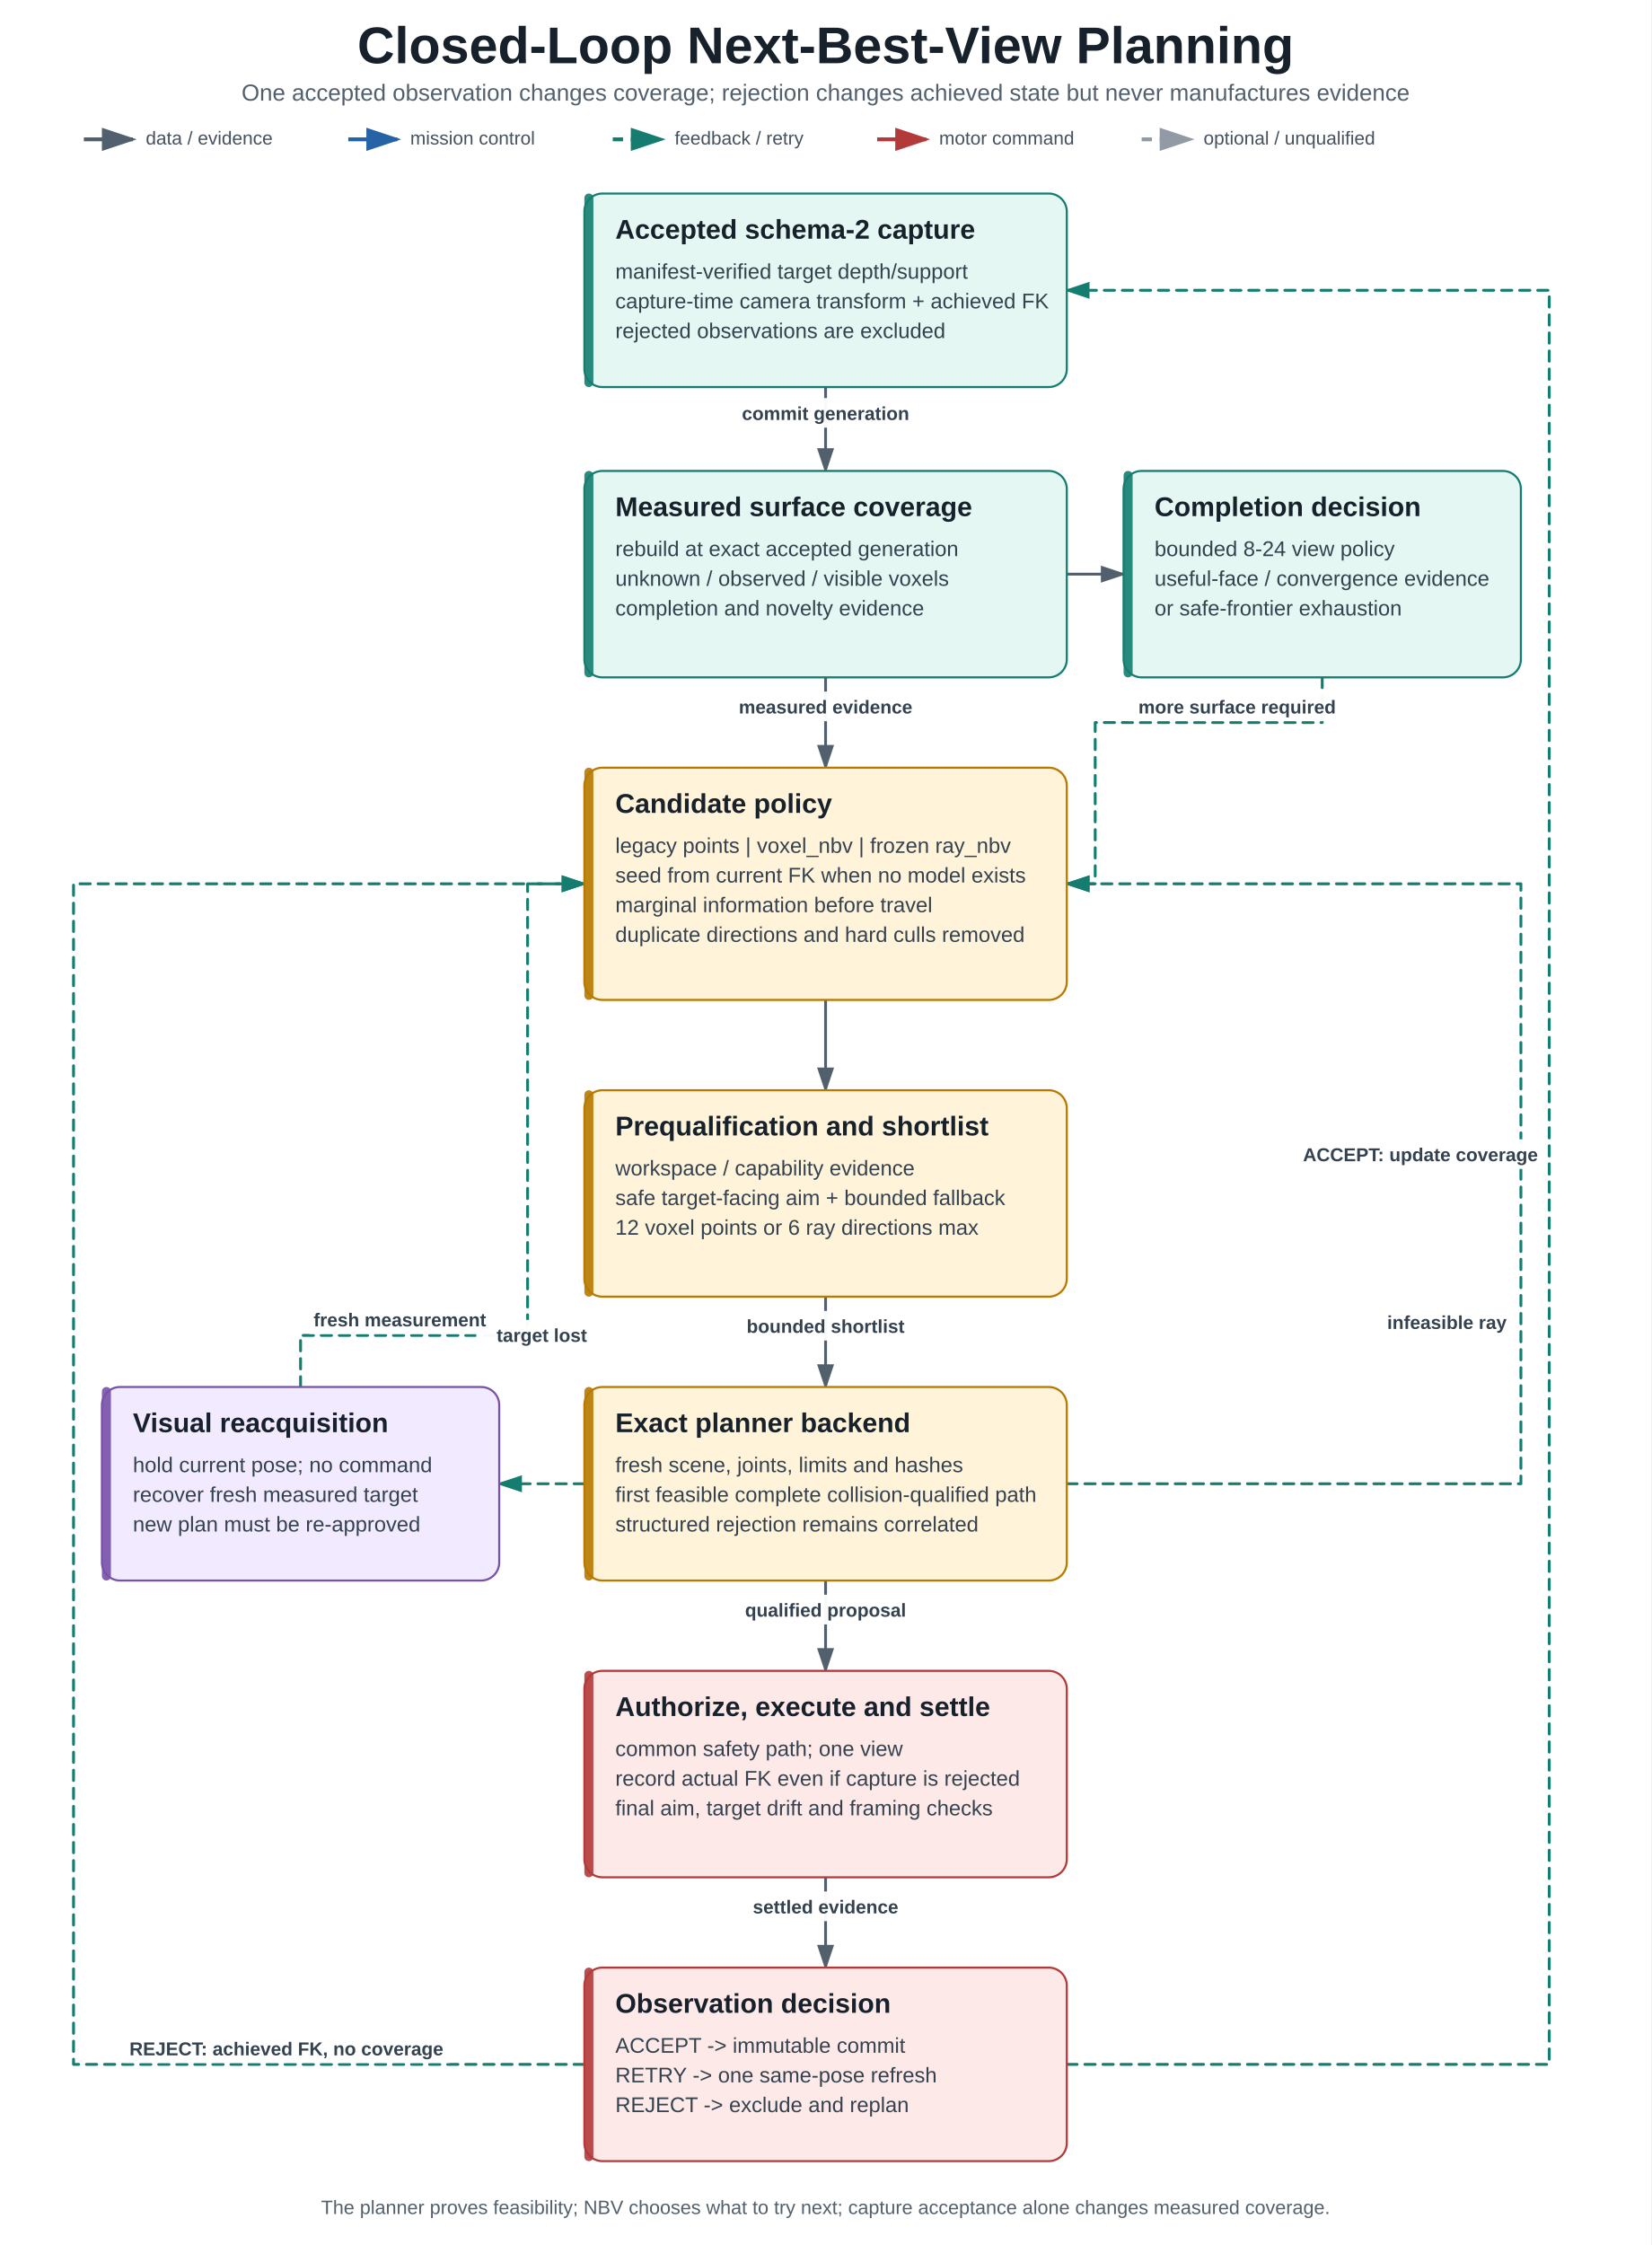
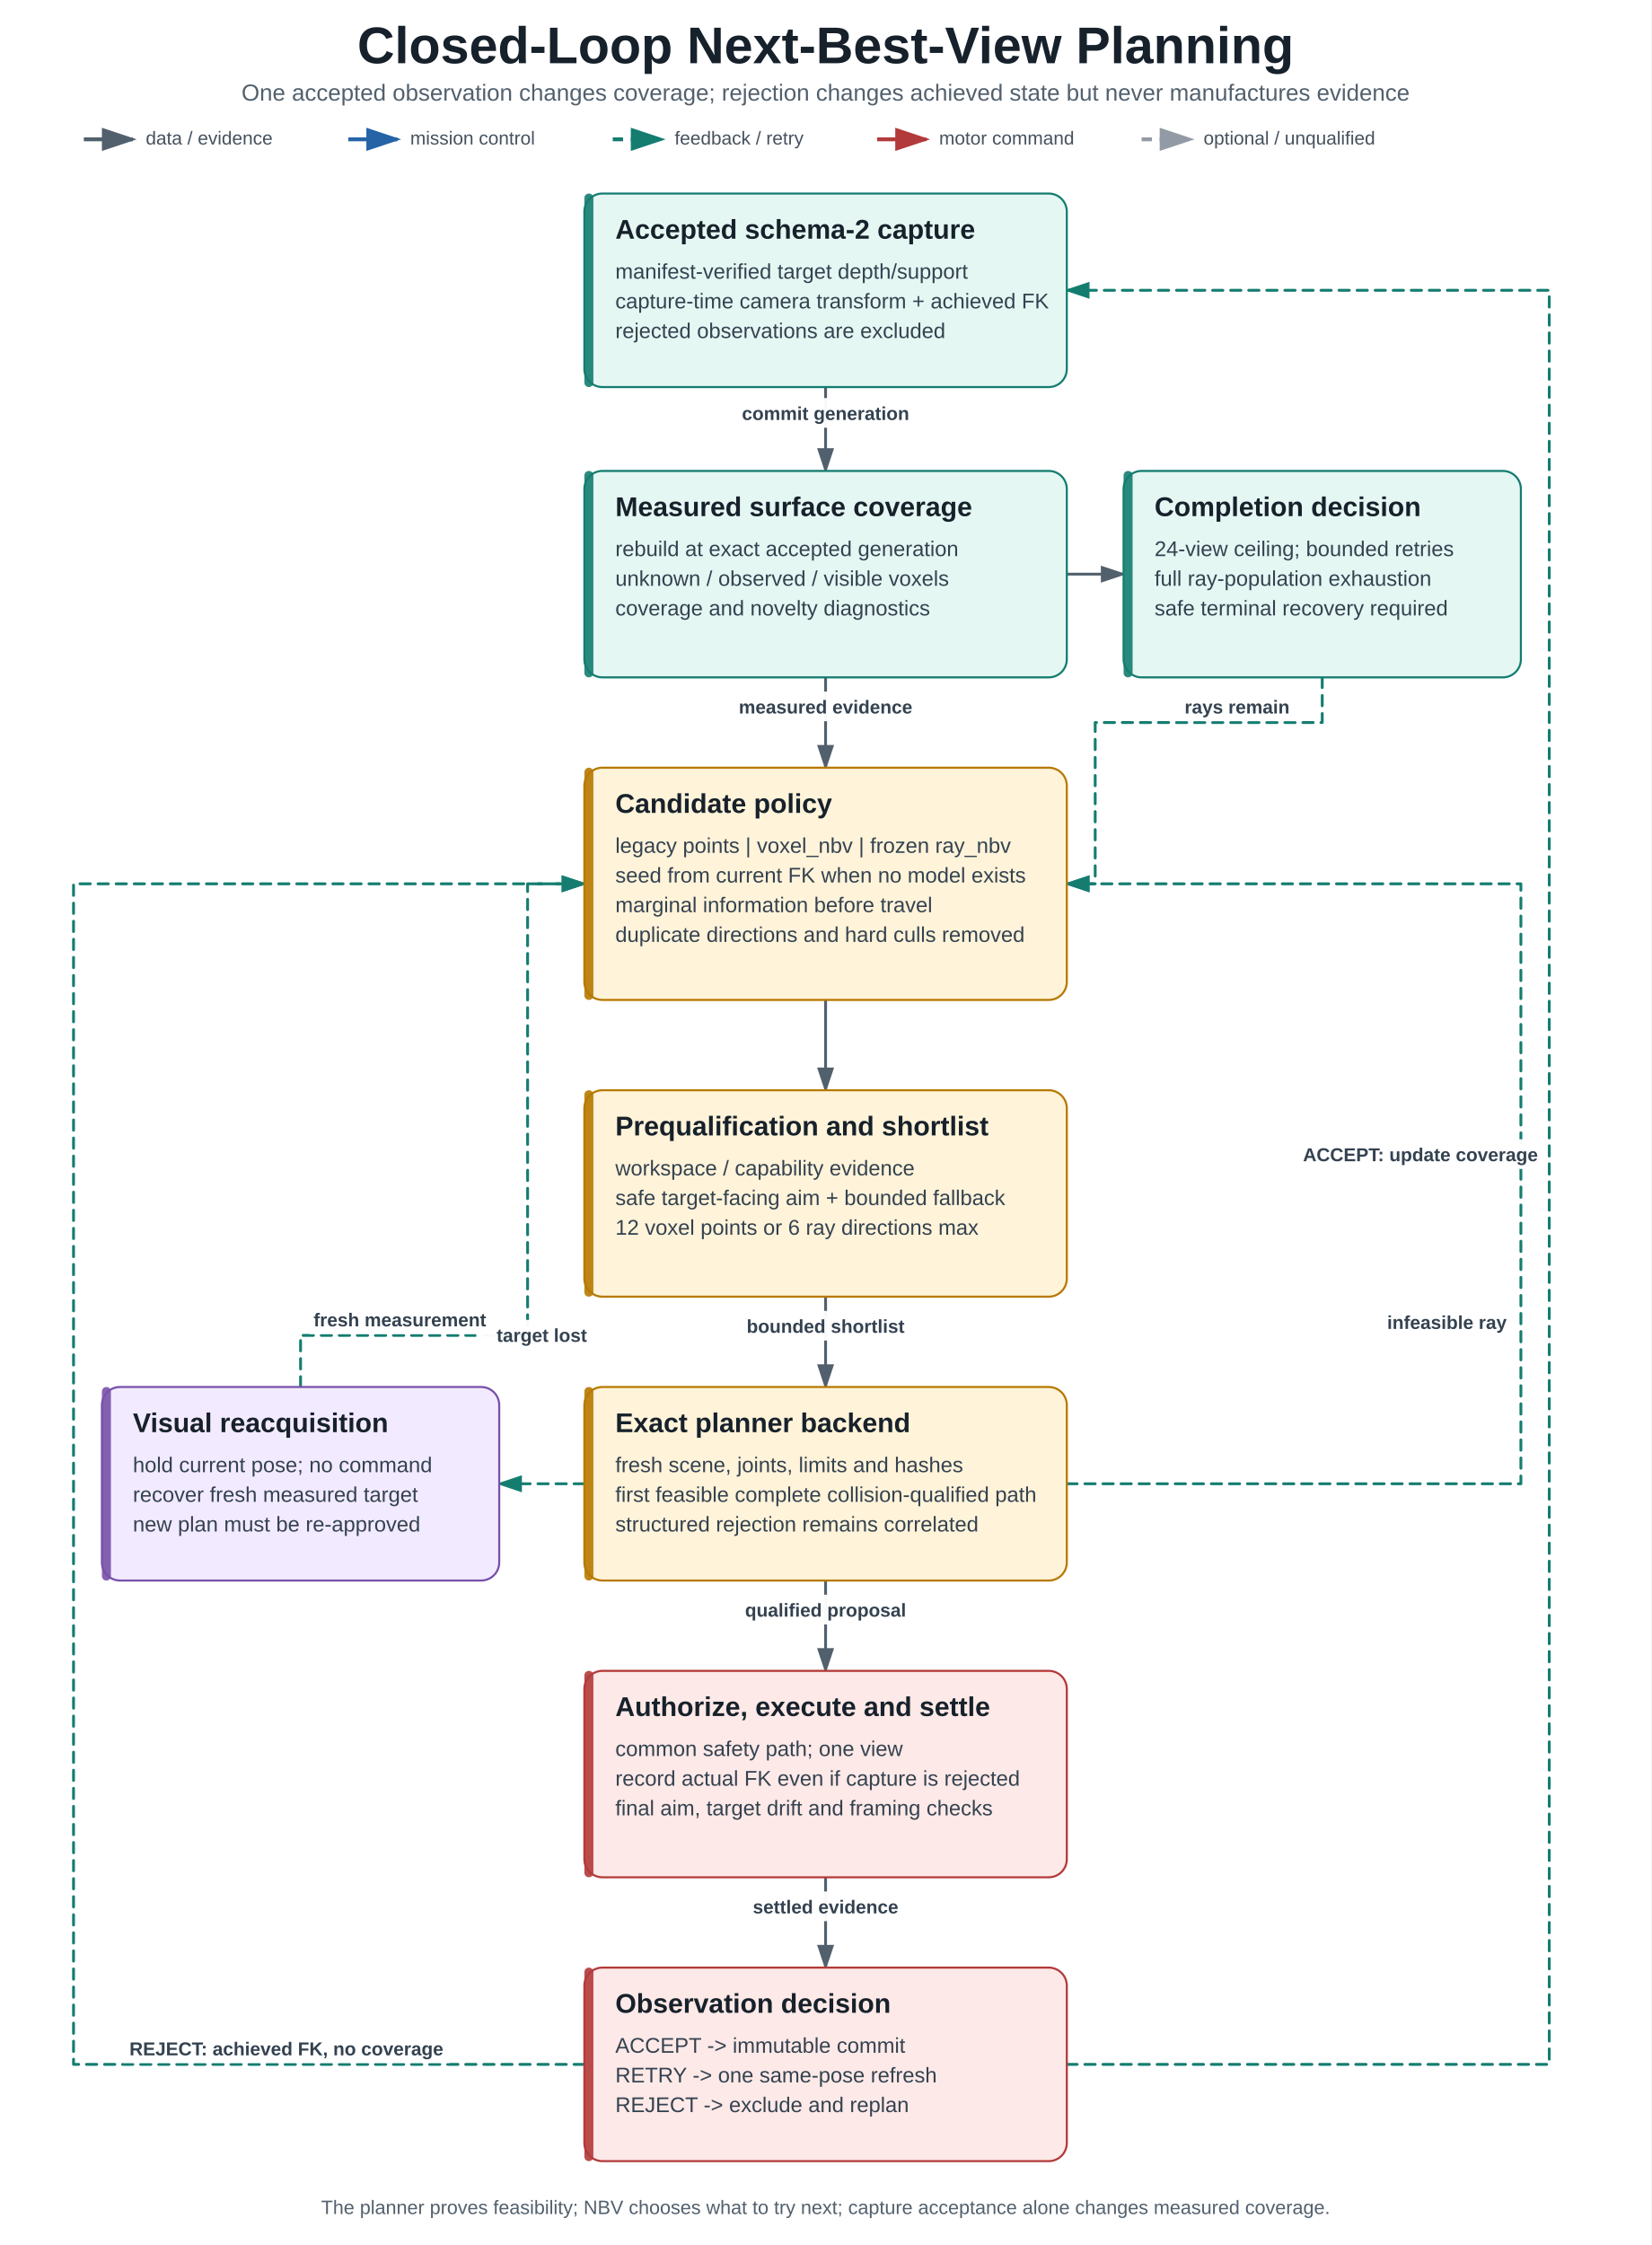
<svg xmlns="http://www.w3.org/2000/svg" width="1280" height="1740" viewBox="0 0 1280 1740" role="img">
  <defs>
    <marker id="data-arrow" markerWidth="10" markerHeight="10" refX="8" refY="3" orient="auto" markerUnits="strokeWidth">
      <path d="M0,0 L0,6 L9,3 z" fill="#52606D" />
    </marker>
    <marker id="control-arrow" markerWidth="10" markerHeight="10" refX="8" refY="3" orient="auto" markerUnits="strokeWidth">
      <path d="M0,0 L0,6 L9,3 z" fill="#2563A6" />
    </marker>
    <marker id="feedback-arrow" markerWidth="10" markerHeight="10" refX="8" refY="3" orient="auto" markerUnits="strokeWidth">
      <path d="M0,0 L0,6 L9,3 z" fill="#147D70" />
    </marker>
    <marker id="command-arrow" markerWidth="10" markerHeight="10" refX="8" refY="3" orient="auto" markerUnits="strokeWidth">
      <path d="M0,0 L0,6 L9,3 z" fill="#B33A3A" />
    </marker>
    <marker id="optional-arrow" markerWidth="10" markerHeight="10" refX="8" refY="3" orient="auto" markerUnits="strokeWidth">
      <path d="M0,0 L0,6 L9,3 z" fill="#929AA5" />
    </marker>
    <style>
.title{font:700 40px Arial,Helvetica,sans-serif;fill:#17212B}
.subtitle{font:18px Arial,Helvetica,sans-serif;fill:#52606D}
.lane-title{font:700 20px Arial,Helvetica,sans-serif;fill:#24303C}
.lane-subtitle{font:14px Arial,Helvetica,sans-serif;fill:#687684}
.node-title{font:700 21px Arial,Helvetica,sans-serif;fill:#17212B}
.detail{font:16.5px Arial,Helvetica,sans-serif;fill:#344250}
.edge-label-bg{fill:#fff;fill-opacity:.96}
.edge-label{font:700 14.5px Arial,Helvetica,sans-serif;fill:#344250}
.badge{font:700 12.5px Arial,Helvetica,sans-serif;fill:#fff;letter-spacing:.35px}
.legend{font:14.5px Arial,Helvetica,sans-serif;fill:#46515E}
.note{font:15px Arial,Helvetica,sans-serif;fill:#52606D}
</style>
  </defs>
  <rect width="100%" height="100%" fill="#FFFFFF" />
  <text x="640.0" y="49" class="title" text-anchor="middle">Closed-Loop Next-Best-View Planning</text>
  <text x="640.0" y="78" class="subtitle" text-anchor="middle">One accepted observation changes coverage; rejection changes achieved state but never manufactures evidence</text>
  <line x1="65" y1="108" x2="103" y2="108" stroke="#52606D" stroke-width="3" marker-end="url(#data-arrow)" />
  <text x="113" y="112" class="legend" text-anchor="start">data / evidence</text>
  <line x1="270" y1="108" x2="308" y2="108" stroke="#2563A6" stroke-width="3" marker-end="url(#control-arrow)" />
  <text x="318" y="112" class="legend" text-anchor="start">mission control</text>
  <line x1="475" y1="108" x2="513" y2="108" stroke="#147D70" stroke-width="3" stroke-dasharray="8 6" marker-end="url(#feedback-arrow)" />
  <text x="523" y="112" class="legend" text-anchor="start">feedback / retry</text>
  <line x1="680" y1="108" x2="718" y2="108" stroke="#B33A3A" stroke-width="3" marker-end="url(#command-arrow)" />
  <text x="728" y="112" class="legend" text-anchor="start">motor command</text>
  <line x1="885" y1="108" x2="923" y2="108" stroke="#929AA5" stroke-width="3" stroke-dasharray="8 6" marker-end="url(#optional-arrow)" />
  <text x="933" y="112" class="legend" text-anchor="start">optional / unqualified</text>
  <polyline points="640,300 640,365" fill="none" stroke="#52606D" stroke-width="2.2" stroke-linecap="round" stroke-linejoin="round" marker-end="url(#data-arrow)" />
  <polyline points="640,525 640,595" fill="none" stroke="#52606D" stroke-width="2.2" stroke-linecap="round" stroke-linejoin="round" marker-end="url(#data-arrow)" />
  <polyline points="827,445.0 871,445.0" fill="none" stroke="#52606D" stroke-width="2.2" stroke-linecap="round" stroke-linejoin="round" marker-end="url(#data-arrow)" />
  <polyline points="1025.0,525 1025.0,560 849,560 849,685 827,685.0" fill="none" stroke="#147D70" stroke-width="2.2" stroke-linecap="round" stroke-linejoin="round" stroke-dasharray="8 6" marker-end="url(#feedback-arrow)" />
  <polyline points="640,775 640,845" fill="none" stroke="#52606D" stroke-width="2.2" stroke-linecap="round" stroke-linejoin="round" marker-end="url(#data-arrow)" />
  <polyline points="640,1005 640,1075" fill="none" stroke="#52606D" stroke-width="2.2" stroke-linecap="round" stroke-linejoin="round" marker-end="url(#data-arrow)" />
  <polyline points="640,1225 640,1295" fill="none" stroke="#52606D" stroke-width="2.2" stroke-linecap="round" stroke-linejoin="round" marker-end="url(#data-arrow)" />
  <polyline points="640,1455 640,1525" fill="none" stroke="#52606D" stroke-width="2.2" stroke-linecap="round" stroke-linejoin="round" marker-end="url(#data-arrow)" />
  <polyline points="827,1600.0 1201.0,1600 1201.0,225 827,225 827,225.0" fill="none" stroke="#147D70" stroke-width="2.2" stroke-linecap="round" stroke-linejoin="round" stroke-dasharray="8 6" marker-end="url(#feedback-arrow)" />
  <polyline points="453,1600.0 57.0,1600 57.0,685 453,685 453,685.0" fill="none" stroke="#147D70" stroke-width="2.2" stroke-linecap="round" stroke-linejoin="round" stroke-dasharray="8 6" marker-end="url(#feedback-arrow)" />
  <polyline points="827,1150.0 1179.0,1150 1179.0,685 827,685 827,685.0" fill="none" stroke="#147D70" stroke-width="2.2" stroke-linecap="round" stroke-linejoin="round" stroke-dasharray="8 6" marker-end="url(#feedback-arrow)" />
  <polyline points="453,1150.0 387.0,1150.0" fill="none" stroke="#147D70" stroke-width="2.2" stroke-linecap="round" stroke-linejoin="round" stroke-dasharray="8 6" marker-end="url(#feedback-arrow)" />
  <polyline points="233.0,1075 233,1035 409,1035 409,685 453,685 453,685.0" fill="none" stroke="#147D70" stroke-width="2.2" stroke-linecap="round" stroke-linejoin="round" stroke-dasharray="8 6" marker-end="url(#feedback-arrow)" />
  <rect x="453" y="150" width="374" height="150" rx="14" fill="#E5F7F3" stroke="#147D70" stroke-width="1.6" />
  <rect x="453" y="150" width="7" height="150" rx="3.5" fill="#147D70" opacity="0.9" />
  <text x="477" y="185" class="node-title" text-anchor="start">Accepted schema-2 capture</text>
  <text x="477" y="216" class="detail" text-anchor="start">
    <tspan x="477" dy="0">manifest-verified target depth/support</tspan>
    <tspan x="477" dy="23">capture-time camera transform + achieved FK</tspan>
    <tspan x="477" dy="23">rejected observations are excluded</tspan>
  </text>
  <rect x="453" y="365" width="374" height="160" rx="14" fill="#E5F7F3" stroke="#147D70" stroke-width="1.6" />
  <rect x="453" y="365" width="7" height="160" rx="3.5" fill="#147D70" opacity="0.9" />
  <text x="477" y="400" class="node-title" text-anchor="start">Measured surface coverage</text>
  <text x="477" y="431" class="detail" text-anchor="start">
    <tspan x="477" dy="0">rebuild at exact accepted generation</tspan>
    <tspan x="477" dy="23">unknown / observed / visible voxels</tspan>
-     <tspan x="477" dy="23">completion and novelty evidence</tspan>
+     <tspan x="477" dy="23">coverage and novelty diagnostics</tspan>
  </text>
  <rect x="453" y="595" width="374" height="180" rx="14" fill="#FFF3D9" stroke="#B77900" stroke-width="1.6" />
  <rect x="453" y="595" width="7" height="180" rx="3.5" fill="#B77900" opacity="0.9" />
  <text x="477" y="630" class="node-title" text-anchor="start">Candidate policy</text>
  <text x="477" y="661" class="detail" text-anchor="start">
    <tspan x="477" dy="0">legacy points | voxel_nbv | frozen ray_nbv</tspan>
    <tspan x="477" dy="23">seed from current FK when no model exists</tspan>
    <tspan x="477" dy="23">marginal information before travel</tspan>
    <tspan x="477" dy="23">duplicate directions and hard culls removed</tspan>
  </text>
  <rect x="453" y="845" width="374" height="160" rx="14" fill="#FFF3D9" stroke="#B77900" stroke-width="1.6" />
  <rect x="453" y="845" width="7" height="160" rx="3.5" fill="#B77900" opacity="0.9" />
  <text x="477" y="880" class="node-title" text-anchor="start">Prequalification and shortlist</text>
  <text x="477" y="911" class="detail" text-anchor="start">
    <tspan x="477" dy="0">workspace / capability evidence</tspan>
    <tspan x="477" dy="23">safe target-facing aim + bounded fallback</tspan>
    <tspan x="477" dy="23">12 voxel points or 6 ray directions max</tspan>
  </text>
  <rect x="453" y="1075" width="374" height="150" rx="14" fill="#FFF3D9" stroke="#B77900" stroke-width="1.6" />
  <rect x="453" y="1075" width="7" height="150" rx="3.5" fill="#B77900" opacity="0.9" />
  <text x="477" y="1110" class="node-title" text-anchor="start">Exact planner backend</text>
  <text x="477" y="1141" class="detail" text-anchor="start">
    <tspan x="477" dy="0">fresh scene, joints, limits and hashes</tspan>
    <tspan x="477" dy="23">first feasible complete collision-qualified path</tspan>
    <tspan x="477" dy="23">structured rejection remains correlated</tspan>
  </text>
  <rect x="453" y="1295" width="374" height="160" rx="14" fill="#FDE9E7" stroke="#B33A3A" stroke-width="1.6" />
  <rect x="453" y="1295" width="7" height="160" rx="3.5" fill="#B33A3A" opacity="0.9" />
  <text x="477" y="1330" class="node-title" text-anchor="start">Authorize, execute and settle</text>
  <text x="477" y="1361" class="detail" text-anchor="start">
    <tspan x="477" dy="0">common safety path; one view</tspan>
    <tspan x="477" dy="23">record actual FK even if capture is rejected</tspan>
    <tspan x="477" dy="23">final aim, target drift and framing checks</tspan>
  </text>
  <rect x="453" y="1525" width="374" height="150" rx="14" fill="#FDE9E7" stroke="#B33A3A" stroke-width="1.6" />
  <rect x="453" y="1525" width="7" height="150" rx="3.5" fill="#B33A3A" opacity="0.9" />
  <text x="477" y="1560" class="node-title" text-anchor="start">Observation decision</text>
  <text x="477" y="1591" class="detail" text-anchor="start">
    <tspan x="477" dy="0">ACCEPT -&gt; immutable commit</tspan>
    <tspan x="477" dy="23">RETRY -&gt; one same-pose refresh</tspan>
    <tspan x="477" dy="23">REJECT -&gt; exclude and replan</tspan>
  </text>
  <rect x="871" y="365" width="308.0" height="160" rx="14" fill="#E5F7F3" stroke="#147D70" stroke-width="1.6" />
  <rect x="871" y="365" width="7" height="160" rx="3.5" fill="#147D70" opacity="0.9" />
  <text x="895" y="400" class="node-title" text-anchor="start">Completion decision</text>
  <text x="895" y="431" class="detail" text-anchor="start">
-     <tspan x="895" dy="0">bounded 8-24 view policy</tspan>
-     <tspan x="895" dy="23">useful-face / convergence evidence</tspan>
-     <tspan x="895" dy="23">or safe-frontier exhaustion</tspan>
+     <tspan x="895" dy="0">24-view ceiling; bounded retries</tspan>
+     <tspan x="895" dy="23">full ray-population exhaustion</tspan>
+     <tspan x="895" dy="23">safe terminal recovery required</tspan>
  </text>
  <rect x="79.0" y="1075" width="308.0" height="150" rx="14" fill="#F2EAFF" stroke="#7851A9" stroke-width="1.6" />
  <rect x="79.0" y="1075" width="7" height="150" rx="3.5" fill="#7851A9" opacity="0.9" />
  <text x="103.0" y="1110" class="node-title" text-anchor="start">Visual reacquisition</text>
  <text x="103.0" y="1141" class="detail" text-anchor="start">
    <tspan x="103.0" dy="0">hold current pose; no command</tspan>
    <tspan x="103.0" dy="23">recover fresh measured target</tspan>
    <tspan x="103.0" dy="23">new plan must be re-approved</tspan>
  </text>
  <rect x="566.4" y="308.5" width="147.2" height="23" rx="5" class="edge-label-bg" />
  <text x="640" y="325.5" class="edge-label" text-anchor="middle">commit generation</text>
  <rect x="566.4" y="536.0" width="147.2" height="23" rx="5" class="edge-label-bg" />
  <text x="640" y="553.0" class="edge-label" text-anchor="middle">measured evidence</text>
-   <rect x="870.2" y="536" width="177.6" height="23" rx="5" class="edge-label-bg" />
-   <text x="959" y="553" class="edge-label" text-anchor="middle">more surface required</text>
+   <rect x="908.2" y="536" width="101.6" height="23" rx="5" class="edge-label-bg" />
+   <text x="959" y="553" class="edge-label" text-anchor="middle">rays remain</text>
  <rect x="566.4" y="1016.0" width="147.2" height="23" rx="5" class="edge-label-bg" />
  <text x="640" y="1033.0" class="edge-label" text-anchor="middle">bounded shortlist</text>
  <rect x="562.6" y="1236.0" width="154.8" height="23" rx="5" class="edge-label-bg" />
  <text x="640" y="1253.0" class="edge-label" text-anchor="middle">qualified proposal</text>
  <rect x="570.2" y="1466.0" width="139.6" height="23" rx="5" class="edge-label-bg" />
  <text x="640" y="1483.0" class="edge-label" text-anchor="middle">settled evidence</text>
  <rect x="1006.4" y="883" width="192.8" height="23" rx="5" class="edge-label-bg" />
  <text x="1192.2" y="900" class="edge-label" text-anchor="end">ACCEPT: update coverage</text>
  <rect x="91.4" y="1576" width="261.2" height="23" rx="5" class="edge-label-bg" />
  <text x="222" y="1593" class="edge-label" text-anchor="middle">REJECT: achieved FK, no coverage</text>
  <rect x="1050.6" y="1013" width="124.4" height="23" rx="5" class="edge-label-bg" />
  <text x="1168.0" y="1030" class="edge-label" text-anchor="end">infeasible ray</text>
  <rect x="369.2" y="1023" width="101.6" height="23" rx="5" class="edge-label-bg" />
  <text x="420" y="1040" class="edge-label" text-anchor="middle">target lost</text>
  <rect x="236.4" y="1011" width="147.2" height="23" rx="5" class="edge-label-bg" />
  <text x="310.0" y="1028" class="edge-label" text-anchor="middle">fresh measurement</text>
  <text x="640.0" y="1716" class="note" text-anchor="middle">The planner proves feasibility; NBV chooses what to try next; capture acceptance alone changes measured coverage.</text>
</svg>
